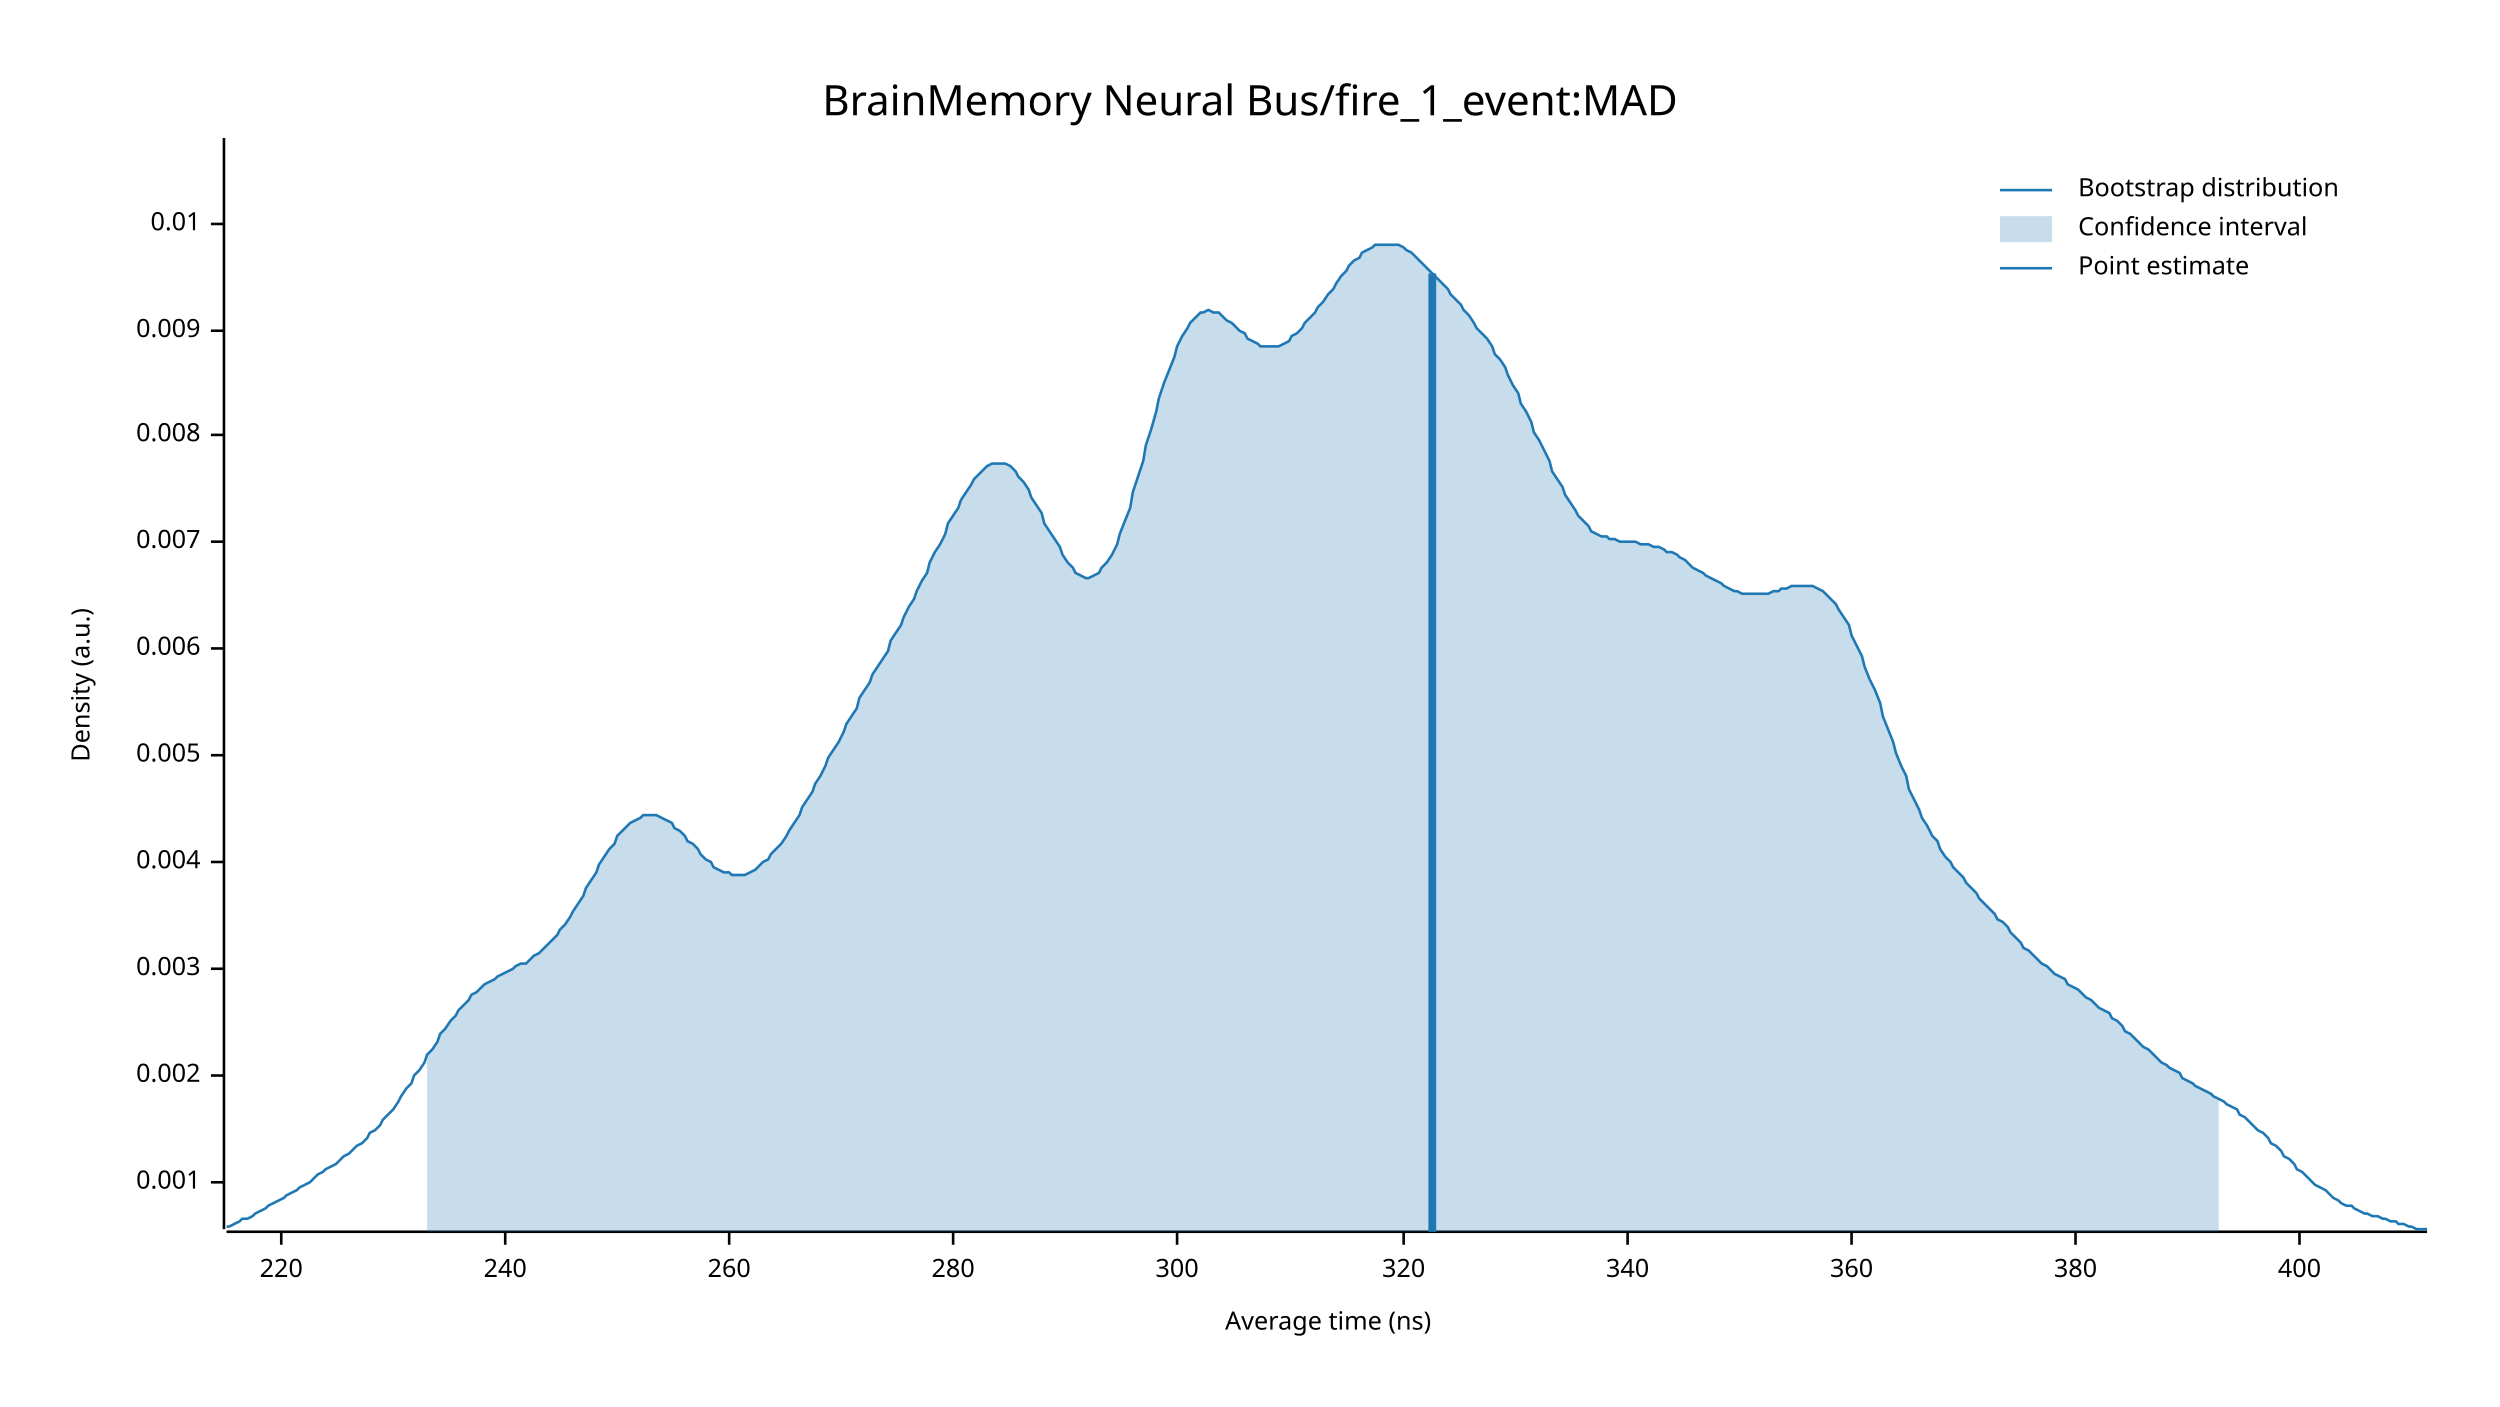
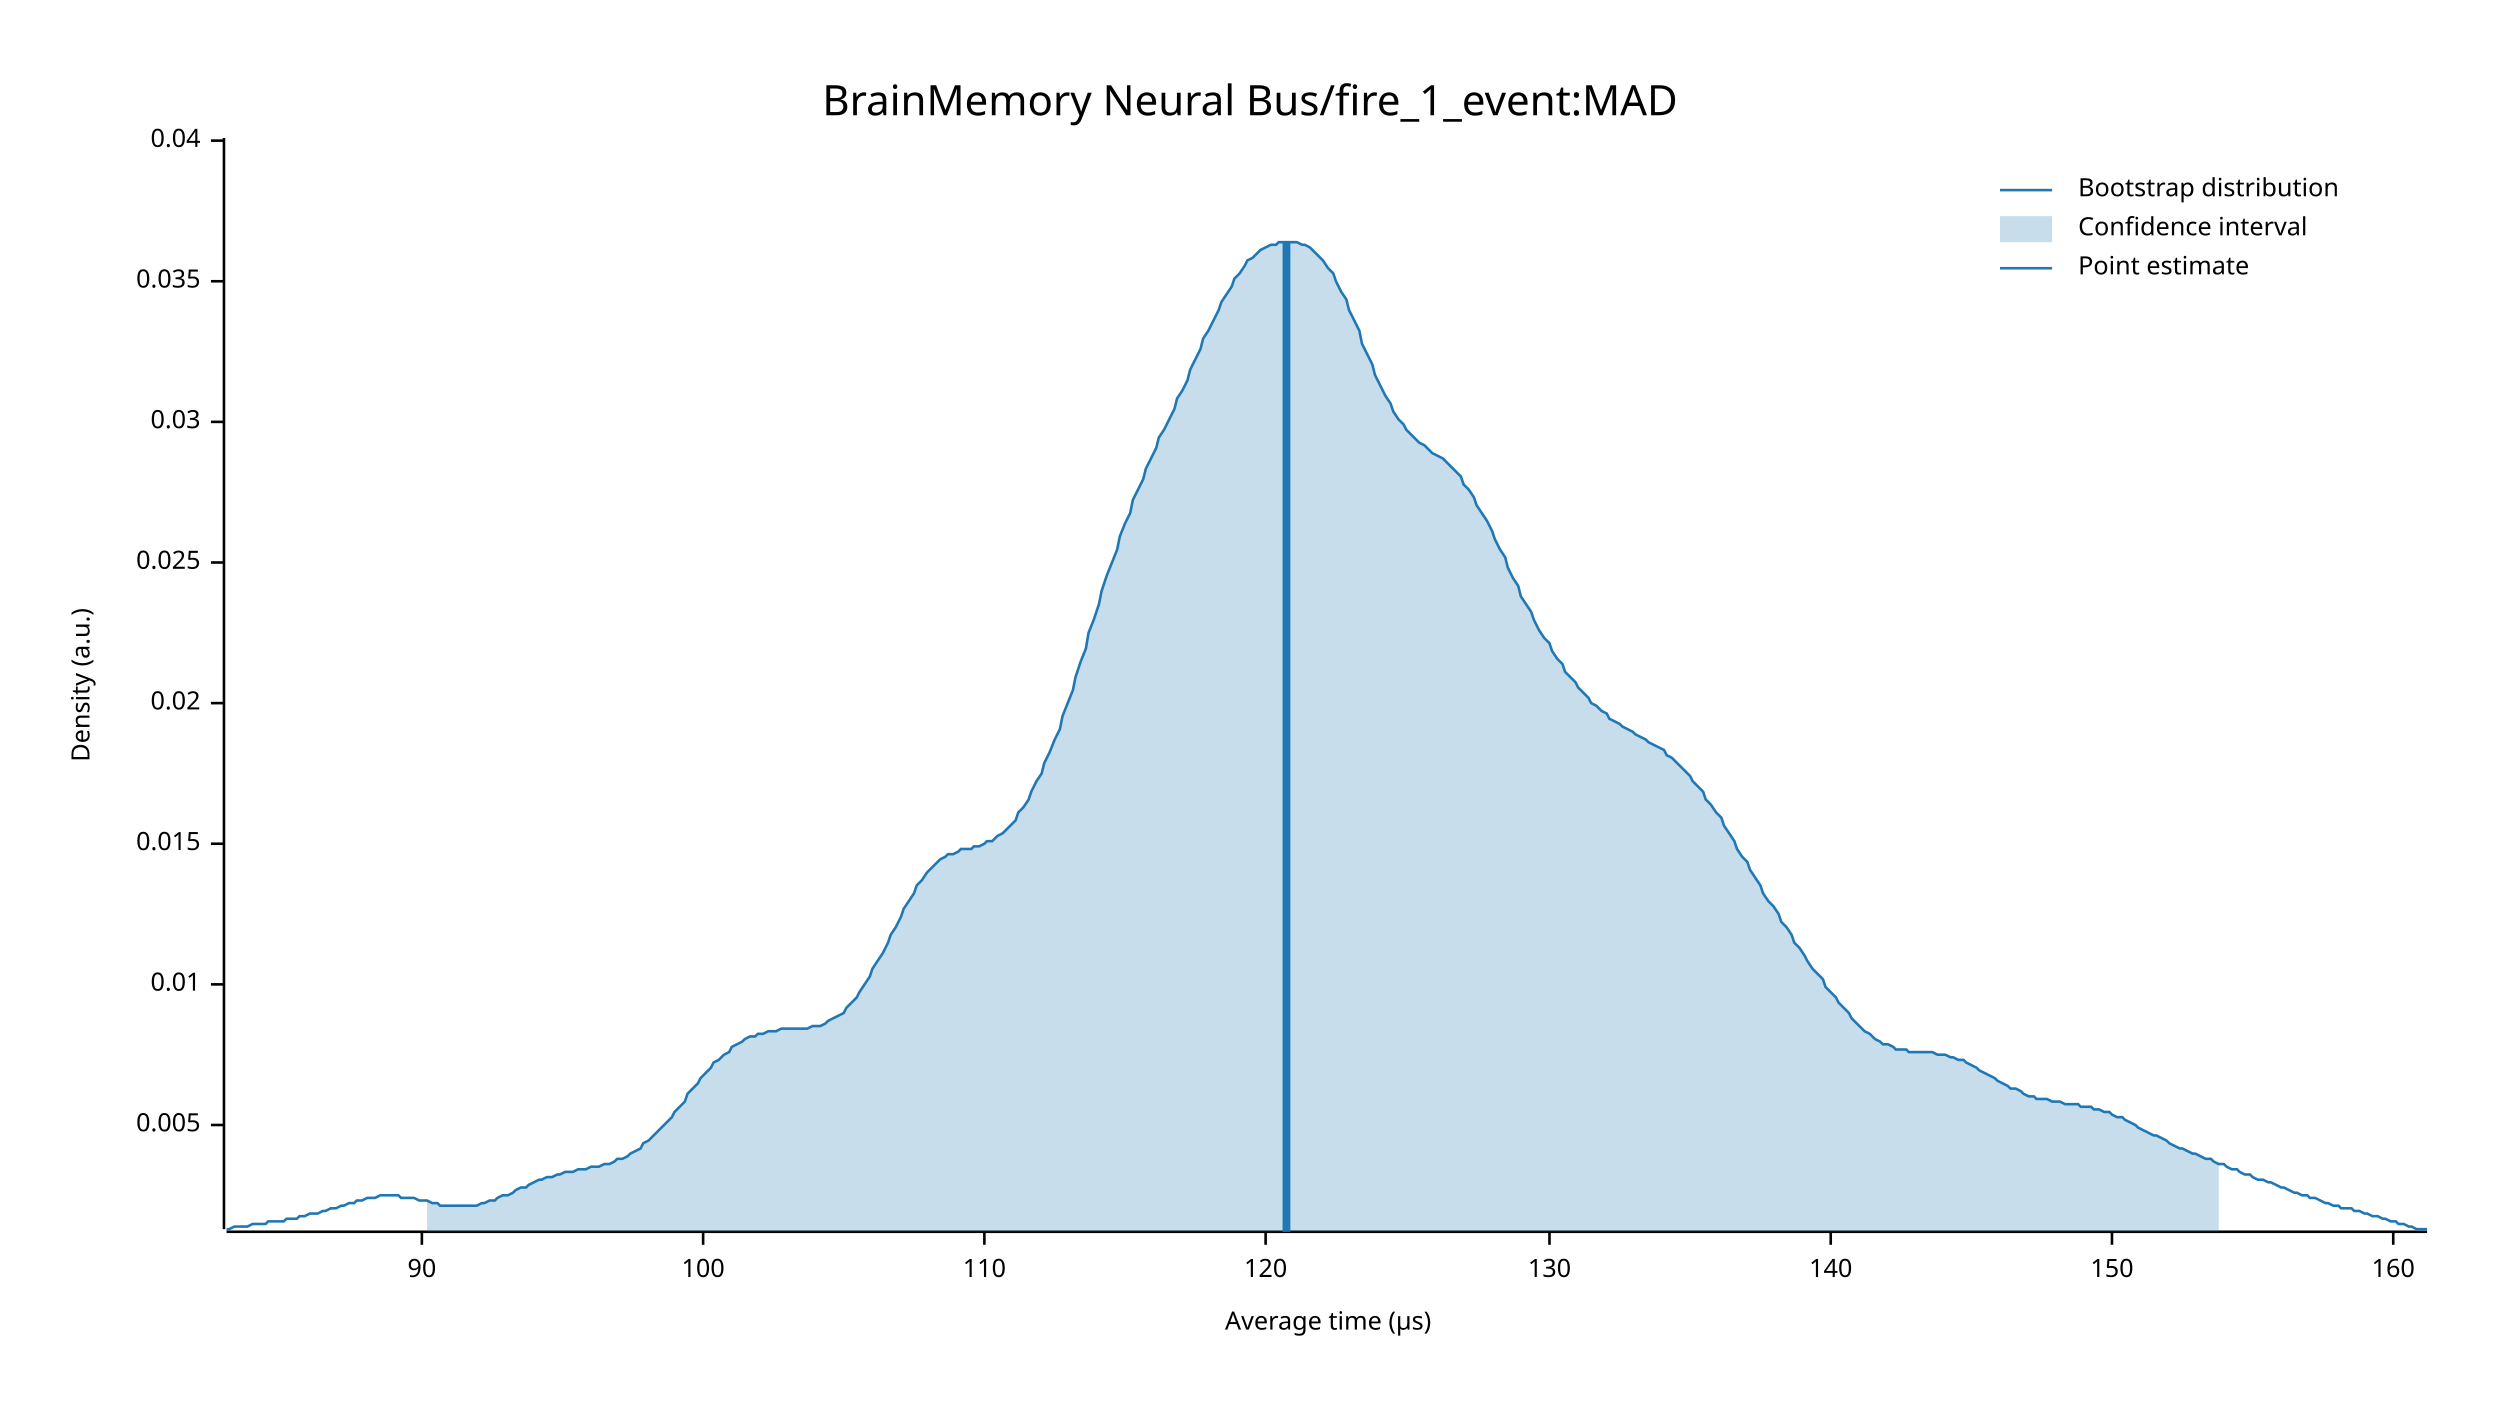
<svg xmlns="http://www.w3.org/2000/svg" width="960" height="540" viewBox="0 0 960 540">
  <text x="480" y="32" dy="0.76em" text-anchor="middle" font-family="sans-serif" font-size="16.129" opacity="1" fill="#000000">
BrainMemory Neural Bus/fire_1_event:MAD
</text>
  <text x="27" y="263" dy="0.76em" text-anchor="middle" font-family="sans-serif" font-size="9.677" opacity="1" fill="#000000" transform="rotate(270, 27, 263)">
Density (a.u.)
</text>
  <text x="510" y="513" dy="-0.5ex" text-anchor="middle" font-family="sans-serif" font-size="9.677" opacity="1" fill="#000000">
- Average time (ns)
+ Average time (µs)
</text>
  <polyline fill="none" opacity="1" stroke="#000000" stroke-width="1" points="86,53 86,472 " />
-   <text x="77" y="454" dy="0.5ex" text-anchor="end" font-family="sans-serif" font-size="9.677" opacity="1" fill="#000000">
- 0.001
- </text>
-   <polyline fill="none" opacity="1" stroke="#000000" stroke-width="1" points="81,454 86,454 " />
-   <text x="77" y="413" dy="0.5ex" text-anchor="end" font-family="sans-serif" font-size="9.677" opacity="1" fill="#000000">
- 0.002
- </text>
-   <polyline fill="none" opacity="1" stroke="#000000" stroke-width="1" points="81,413 86,413 " />
-   <text x="77" y="372" dy="0.5ex" text-anchor="end" font-family="sans-serif" font-size="9.677" opacity="1" fill="#000000">
- 0.003
- </text>
-   <polyline fill="none" opacity="1" stroke="#000000" stroke-width="1" points="81,372 86,372 " />
-   <text x="77" y="331" dy="0.5ex" text-anchor="end" font-family="sans-serif" font-size="9.677" opacity="1" fill="#000000">
- 0.004
- </text>
-   <polyline fill="none" opacity="1" stroke="#000000" stroke-width="1" points="81,331 86,331 " />
-   <text x="77" y="290" dy="0.5ex" text-anchor="end" font-family="sans-serif" font-size="9.677" opacity="1" fill="#000000">
+   <text x="77" y="432" dy="0.5ex" text-anchor="end" font-family="sans-serif" font-size="9.677" opacity="1" fill="#000000">
0.005
</text>
-   <polyline fill="none" opacity="1" stroke="#000000" stroke-width="1" points="81,290 86,290 " />
-   <text x="77" y="249" dy="0.5ex" text-anchor="end" font-family="sans-serif" font-size="9.677" opacity="1" fill="#000000">
- 0.006
- </text>
-   <polyline fill="none" opacity="1" stroke="#000000" stroke-width="1" points="81,249 86,249 " />
-   <text x="77" y="208" dy="0.5ex" text-anchor="end" font-family="sans-serif" font-size="9.677" opacity="1" fill="#000000">
- 0.007
- </text>
-   <polyline fill="none" opacity="1" stroke="#000000" stroke-width="1" points="81,208 86,208 " />
-   <text x="77" y="167" dy="0.5ex" text-anchor="end" font-family="sans-serif" font-size="9.677" opacity="1" fill="#000000">
- 0.008
- </text>
-   <polyline fill="none" opacity="1" stroke="#000000" stroke-width="1" points="81,167 86,167 " />
-   <text x="77" y="127" dy="0.5ex" text-anchor="end" font-family="sans-serif" font-size="9.677" opacity="1" fill="#000000">
- 0.009
- </text>
-   <polyline fill="none" opacity="1" stroke="#000000" stroke-width="1" points="81,127 86,127 " />
-   <text x="77" y="86" dy="0.5ex" text-anchor="end" font-family="sans-serif" font-size="9.677" opacity="1" fill="#000000">
+   <polyline fill="none" opacity="1" stroke="#000000" stroke-width="1" points="81,432 86,432 " />
+   <text x="77" y="378" dy="0.5ex" text-anchor="end" font-family="sans-serif" font-size="9.677" opacity="1" fill="#000000">
0.01
</text>
-   <polyline fill="none" opacity="1" stroke="#000000" stroke-width="1" points="81,86 86,86 " />
+   <polyline fill="none" opacity="1" stroke="#000000" stroke-width="1" points="81,378 86,378 " />
+   <text x="77" y="324" dy="0.5ex" text-anchor="end" font-family="sans-serif" font-size="9.677" opacity="1" fill="#000000">
+ 0.015
+ </text>
+   <polyline fill="none" opacity="1" stroke="#000000" stroke-width="1" points="81,324 86,324 " />
+   <text x="77" y="270" dy="0.5ex" text-anchor="end" font-family="sans-serif" font-size="9.677" opacity="1" fill="#000000">
+ 0.02
+ </text>
+   <polyline fill="none" opacity="1" stroke="#000000" stroke-width="1" points="81,270 86,270 " />
+   <text x="77" y="216" dy="0.5ex" text-anchor="end" font-family="sans-serif" font-size="9.677" opacity="1" fill="#000000">
+ 0.025
+ </text>
+   <polyline fill="none" opacity="1" stroke="#000000" stroke-width="1" points="81,216 86,216 " />
+   <text x="77" y="162" dy="0.5ex" text-anchor="end" font-family="sans-serif" font-size="9.677" opacity="1" fill="#000000">
+ 0.03
+ </text>
+   <polyline fill="none" opacity="1" stroke="#000000" stroke-width="1" points="81,162 86,162 " />
+   <text x="77" y="108" dy="0.5ex" text-anchor="end" font-family="sans-serif" font-size="9.677" opacity="1" fill="#000000">
+ 0.035
+ </text>
+   <polyline fill="none" opacity="1" stroke="#000000" stroke-width="1" points="81,108 86,108 " />
+   <text x="77" y="54" dy="0.5ex" text-anchor="end" font-family="sans-serif" font-size="9.677" opacity="1" fill="#000000">
+ 0.04
+ </text>
+   <polyline fill="none" opacity="1" stroke="#000000" stroke-width="1" points="81,54 86,54 " />
  <polyline fill="none" opacity="1" stroke="#000000" stroke-width="1" points="87,473 932,473 " />
-   <text x="108" y="483" dy="0.76em" text-anchor="middle" font-family="sans-serif" font-size="9.677" opacity="1" fill="#000000">
- 220
+   <text x="162" y="483" dy="0.76em" text-anchor="middle" font-family="sans-serif" font-size="9.677" opacity="1" fill="#000000">
+ 90
</text>
-   <polyline fill="none" opacity="1" stroke="#000000" stroke-width="1" points="108,473 108,478 " />
-   <text x="194" y="483" dy="0.76em" text-anchor="middle" font-family="sans-serif" font-size="9.677" opacity="1" fill="#000000">
- 240
+   <polyline fill="none" opacity="1" stroke="#000000" stroke-width="1" points="162,473 162,478 " />
+   <text x="270" y="483" dy="0.76em" text-anchor="middle" font-family="sans-serif" font-size="9.677" opacity="1" fill="#000000">
+ 100
</text>
-   <polyline fill="none" opacity="1" stroke="#000000" stroke-width="1" points="194,473 194,478 " />
-   <text x="280" y="483" dy="0.76em" text-anchor="middle" font-family="sans-serif" font-size="9.677" opacity="1" fill="#000000">
- 260
+   <polyline fill="none" opacity="1" stroke="#000000" stroke-width="1" points="270,473 270,478 " />
+   <text x="378" y="483" dy="0.76em" text-anchor="middle" font-family="sans-serif" font-size="9.677" opacity="1" fill="#000000">
+ 110
</text>
-   <polyline fill="none" opacity="1" stroke="#000000" stroke-width="1" points="280,473 280,478 " />
-   <text x="366" y="483" dy="0.76em" text-anchor="middle" font-family="sans-serif" font-size="9.677" opacity="1" fill="#000000">
- 280
+   <polyline fill="none" opacity="1" stroke="#000000" stroke-width="1" points="378,473 378,478 " />
+   <text x="486" y="483" dy="0.76em" text-anchor="middle" font-family="sans-serif" font-size="9.677" opacity="1" fill="#000000">
+ 120
</text>
-   <polyline fill="none" opacity="1" stroke="#000000" stroke-width="1" points="366,473 366,478 " />
-   <text x="452" y="483" dy="0.76em" text-anchor="middle" font-family="sans-serif" font-size="9.677" opacity="1" fill="#000000">
- 300
+   <polyline fill="none" opacity="1" stroke="#000000" stroke-width="1" points="486,473 486,478 " />
+   <text x="595" y="483" dy="0.76em" text-anchor="middle" font-family="sans-serif" font-size="9.677" opacity="1" fill="#000000">
+ 130
</text>
-   <polyline fill="none" opacity="1" stroke="#000000" stroke-width="1" points="452,473 452,478 " />
-   <text x="539" y="483" dy="0.76em" text-anchor="middle" font-family="sans-serif" font-size="9.677" opacity="1" fill="#000000">
- 320
+   <polyline fill="none" opacity="1" stroke="#000000" stroke-width="1" points="595,473 595,478 " />
+   <text x="703" y="483" dy="0.76em" text-anchor="middle" font-family="sans-serif" font-size="9.677" opacity="1" fill="#000000">
+ 140
</text>
-   <polyline fill="none" opacity="1" stroke="#000000" stroke-width="1" points="539,473 539,478 " />
-   <text x="625" y="483" dy="0.76em" text-anchor="middle" font-family="sans-serif" font-size="9.677" opacity="1" fill="#000000">
- 340
+   <polyline fill="none" opacity="1" stroke="#000000" stroke-width="1" points="703,473 703,478 " />
+   <text x="811" y="483" dy="0.76em" text-anchor="middle" font-family="sans-serif" font-size="9.677" opacity="1" fill="#000000">
+ 150
</text>
-   <polyline fill="none" opacity="1" stroke="#000000" stroke-width="1" points="625,473 625,478 " />
-   <text x="711" y="483" dy="0.76em" text-anchor="middle" font-family="sans-serif" font-size="9.677" opacity="1" fill="#000000">
- 360
+   <polyline fill="none" opacity="1" stroke="#000000" stroke-width="1" points="811,473 811,478 " />
+   <text x="919" y="483" dy="0.76em" text-anchor="middle" font-family="sans-serif" font-size="9.677" opacity="1" fill="#000000">
+ 160
</text>
-   <polyline fill="none" opacity="1" stroke="#000000" stroke-width="1" points="711,473 711,478 " />
-   <text x="797" y="483" dy="0.76em" text-anchor="middle" font-family="sans-serif" font-size="9.677" opacity="1" fill="#000000">
- 380
- </text>
-   <polyline fill="none" opacity="1" stroke="#000000" stroke-width="1" points="797,473 797,478 " />
-   <text x="883" y="483" dy="0.76em" text-anchor="middle" font-family="sans-serif" font-size="9.677" opacity="1" fill="#000000">
- 400
- </text>
-   <polyline fill="none" opacity="1" stroke="#000000" stroke-width="1" points="883,473 883,478 " />
-   <polyline fill="none" opacity="1" stroke="#1F78B4" stroke-width="1" points="87,471 88,471 90,470 92,469 93,468 95,468 97,467 98,466 100,465 102,464 103,463 105,462 107,461 109,460 110,459 112,458 114,457 115,456 117,455 119,454 120,453 122,451 124,450 125,449 127,448 129,447 131,445 132,444 134,443 136,441 137,440 139,439 141,437 142,435 144,434 146,432 147,430 149,428 151,426 153,423 154,421 156,418 158,416 159,413 161,411 163,408 164,405 166,403 168,400 169,397 171,395 173,392 175,390 176,388 178,386 180,384 181,382 183,381 185,379 186,378 188,377 190,376 191,375 193,374 195,373 197,372 198,371 200,370 202,370 203,369 205,367 207,366 208,365 210,363 212,361 214,359 215,357 217,355 219,352 220,350 222,347 224,344 225,341 227,338 229,335 230,332 232,329 234,326 236,324 237,321 239,319 241,317 242,316 244,315 246,314 247,313 249,313 251,313 252,313 254,314 256,315 258,316 259,318 261,319 263,321 264,323 266,324 268,326 269,328 271,330 273,331 274,333 276,334 278,335 280,335 281,336 283,336 285,336 286,336 288,335 290,334 291,333 293,331 295,330 296,328 298,326 300,324 302,321 303,319 305,316 307,313 308,310 310,307 312,304 313,301 315,298 317,294 318,291 320,288 322,285 324,281 325,278 327,275 329,272 330,268 332,265 334,262 335,259 337,256 339,253 341,250 342,246 344,243 346,240 347,237 349,233 351,230 352,227 354,223 356,220 357,216 359,212 361,209 363,205 364,201 366,198 368,195 369,192 371,189 373,186 374,184 376,182 378,180 379,179 381,178 383,178 385,178 386,178 388,179 390,181 391,183 393,185 395,188 396,191 398,194 400,197 401,201 403,204 405,207 407,210 408,213 410,216 412,218 413,220 415,221 417,222 418,222 420,221 422,220 423,218 425,216 427,213 429,209 430,205 432,200 434,195 435,189 437,183 439,177 440,171 442,165 444,158 445,153 447,147 449,142 451,137 452,133 454,129 456,126 457,124 459,122 461,120 462,120 464,119 466,120 468,120 469,121 471,123 473,124 474,125 476,127 478,128 479,130 481,131 483,132 484,133 486,133 488,133 490,133 491,133 493,132 495,131 496,129 498,128 500,126 501,124 503,122 505,120 506,118 508,116 510,113 512,111 513,109 515,106 517,104 518,102 520,100 522,99 523,97 525,96 527,95 528,94 530,94 532,94 534,94 535,94 537,94 539,95 540,96 542,97 544,99 545,100 547,102 549,104 550,105 552,107 554,109 556,111 557,113 559,115 561,117 562,119 564,121 566,124 567,126 569,128 571,130 573,133 574,136 576,138 578,141 579,144 581,148 583,151 584,155 586,158 588,162 589,166 591,169 593,173 595,177 596,181 598,184 600,187 601,190 603,193 605,196 606,198 608,200 610,202 611,204 613,205 615,206 617,206 618,207 620,207 622,208 623,208 625,208 627,208 628,208 630,209 632,209 633,209 635,210 637,210 639,211 640,212 642,212 644,213 645,214 647,215 649,217 650,218 652,219 654,220 655,221 657,222 659,223 661,224 662,225 664,226 666,227 667,227 669,228 671,228 672,228 674,228 676,228 677,228 679,228 681,227 683,227 684,226 686,226 688,225 689,225 691,225 693,225 694,225 696,225 698,226 700,227 701,228 703,230 705,232 706,234 708,237 710,240 711,244 713,248 715,252 716,256 718,261 720,265 722,270 723,275 725,280 727,285 728,289 730,294 732,298 733,303 735,307 737,311 738,314 740,317 742,321 744,323 745,326 747,329 749,331 750,333 752,335 754,337 755,339 757,341 759,343 760,345 762,347 764,349 766,351 767,353 769,354 771,356 772,358 774,360 776,362 777,364 779,365 781,367 782,368 784,370 786,371 788,373 789,374 791,375 793,376 794,378 796,379 798,380 799,381 801,383 803,384 804,385 806,387 808,388 810,389 811,391 813,392 815,394 816,396 818,397 820,399 821,400 823,402 825,403 827,405 828,406 830,408 832,409 833,410 835,411 837,412 838,414 840,415 842,416 843,417 845,418 847,419 849,420 850,421 852,422 854,423 855,424 857,425 859,426 860,428 862,429 864,431 865,432 867,434 869,435 871,437 872,439 874,440 876,442 877,444 879,445 881,447 882,449 884,450 886,452 887,453 889,455 891,456 893,457 894,458 896,460 898,461 899,462 901,463 903,463 904,464 906,465 908,466 909,466 911,467 913,467 915,468 916,468 918,469 920,469 921,470 923,470 925,471 926,471 928,472 930,472 932,472 " />
-   <polygon opacity="0.25" fill="#1F78B4" points="164,405 166,403 168,400 169,397 171,395 173,392 175,390 176,388 178,386 180,384 181,382 183,381 185,379 186,378 188,377 190,376 191,375 193,374 195,373 197,372 198,371 200,370 202,370 203,369 205,367 207,366 208,365 210,363 212,361 214,359 215,357 217,355 219,352 220,350 222,347 224,344 225,341 227,338 229,335 230,332 232,329 234,326 236,324 237,321 239,319 241,317 242,316 244,315 246,314 247,313 249,313 251,313 252,313 254,314 256,315 258,316 259,318 261,319 263,321 264,323 266,324 268,326 269,328 271,330 273,331 274,333 276,334 278,335 280,335 281,336 283,336 285,336 286,336 288,335 290,334 291,333 293,331 295,330 296,328 298,326 300,324 302,321 303,319 305,316 307,313 308,310 310,307 312,304 313,301 315,298 317,294 318,291 320,288 322,285 324,281 325,278 327,275 329,272 330,268 332,265 334,262 335,259 337,256 339,253 341,250 342,246 344,243 346,240 347,237 349,233 351,230 352,227 354,223 356,220 357,216 359,212 361,209 363,205 364,201 366,198 368,195 369,192 371,189 373,186 374,184 376,182 378,180 379,179 381,178 383,178 385,178 386,178 388,179 390,181 391,183 393,185 395,188 396,191 398,194 400,197 401,201 403,204 405,207 407,210 408,213 410,216 412,218 413,220 415,221 417,222 418,222 420,221 422,220 423,218 425,216 427,213 429,209 430,205 432,200 434,195 435,189 437,183 439,177 440,171 442,165 444,158 445,153 447,147 449,142 451,137 452,133 454,129 456,126 457,124 459,122 461,120 462,120 464,119 466,120 468,120 469,121 471,123 473,124 474,125 476,127 478,128 479,130 481,131 483,132 484,133 486,133 488,133 490,133 491,133 493,132 495,131 496,129 498,128 500,126 501,124 503,122 505,120 506,118 508,116 510,113 512,111 513,109 515,106 517,104 518,102 520,100 522,99 523,97 525,96 527,95 528,94 530,94 532,94 534,94 535,94 537,94 539,95 540,96 542,97 544,99 545,100 547,102 549,104 550,105 552,107 554,109 556,111 557,113 559,115 561,117 562,119 564,121 566,124 567,126 569,128 571,130 573,133 574,136 576,138 578,141 579,144 581,148 583,151 584,155 586,158 588,162 589,166 591,169 593,173 595,177 596,181 598,184 600,187 601,190 603,193 605,196 606,198 608,200 610,202 611,204 613,205 615,206 617,206 618,207 620,207 622,208 623,208 625,208 627,208 628,208 630,209 632,209 633,209 635,210 637,210 639,211 640,212 642,212 644,213 645,214 647,215 649,217 650,218 652,219 654,220 655,221 657,222 659,223 661,224 662,225 664,226 666,227 667,227 669,228 671,228 672,228 674,228 676,228 677,228 679,228 681,227 683,227 684,226 686,226 688,225 689,225 691,225 693,225 694,225 696,225 698,226 700,227 701,228 703,230 705,232 706,234 708,237 710,240 711,244 713,248 715,252 716,256 718,261 720,265 722,270 723,275 725,280 727,285 728,289 730,294 732,298 733,303 735,307 737,311 738,314 740,317 742,321 744,323 745,326 747,329 749,331 750,333 752,335 754,337 755,339 757,341 759,343 760,345 762,347 764,349 766,351 767,353 769,354 771,356 772,358 774,360 776,362 777,364 779,365 781,367 782,368 784,370 786,371 788,373 789,374 791,375 793,376 794,378 796,379 798,380 799,381 801,383 803,384 804,385 806,387 808,388 810,389 811,391 813,392 815,394 816,396 818,397 820,399 821,400 823,402 825,403 827,405 828,406 830,408 832,409 833,410 835,411 837,412 838,414 840,415 842,416 843,417 845,418 847,419 849,420 850,421 852,422 852,473 164,473 " />
-   <polyline fill="none" opacity="1" stroke="#1F78B4" stroke-width="3" points="550,473 550,105 " />
+   <polyline fill="none" opacity="1" stroke="#000000" stroke-width="1" points="919,473 919,478 " />
+   <polyline fill="none" opacity="1" stroke="#1F78B4" stroke-width="1" points="87,472 88,472 90,471 92,471 93,471 95,471 97,470 98,470 100,470 102,470 103,469 105,469 107,469 109,469 110,468 112,468 114,468 115,467 117,467 119,466 120,466 122,466 124,465 125,465 127,464 129,464 131,463 132,463 134,462 136,462 137,461 139,461 141,460 142,460 144,460 146,459 147,459 149,459 151,459 153,459 154,460 156,460 158,460 159,460 161,461 163,461 164,461 166,462 168,462 169,463 171,463 173,463 175,463 176,463 178,463 180,463 181,463 183,463 185,462 186,462 188,461 190,461 191,460 193,459 195,459 197,458 198,457 200,456 202,456 203,455 205,454 207,453 208,453 210,452 212,452 214,451 215,451 217,450 219,450 220,450 222,449 224,449 225,449 227,448 229,448 230,448 232,447 234,447 236,446 237,445 239,445 241,444 242,443 244,442 246,441 247,439 249,438 251,436 252,435 254,433 256,431 258,429 259,427 261,425 263,423 264,420 266,418 268,416 269,414 271,412 273,410 274,408 276,407 278,405 280,404 281,402 283,401 285,400 286,399 288,398 290,398 291,397 293,397 295,396 296,396 298,396 300,395 302,395 303,395 305,395 307,395 308,395 310,395 312,394 313,394 315,394 317,393 318,392 320,391 322,390 324,389 325,387 327,385 329,383 330,381 332,378 334,375 335,372 337,369 339,366 341,362 342,359 344,356 346,352 347,349 349,346 351,343 352,340 354,338 356,335 357,334 359,332 361,330 363,329 364,328 366,328 368,327 369,326 371,326 373,326 374,325 376,325 378,324 379,323 381,323 383,321 385,320 386,319 388,317 390,315 391,312 393,310 395,307 396,304 398,300 400,297 401,293 403,289 405,284 407,280 408,275 410,270 412,265 413,260 415,254 417,249 418,243 420,238 422,232 423,227 425,221 427,216 429,211 430,206 432,201 434,197 435,192 437,188 439,184 440,180 442,176 444,172 445,168 447,165 449,161 451,157 452,153 454,150 456,146 457,142 459,138 461,134 462,130 464,127 466,123 468,119 469,116 471,113 473,110 474,107 476,105 478,102 479,100 481,99 483,97 484,96 486,95 488,94 490,94 491,93 493,93 495,93 496,93 498,93 500,94 501,94 503,95 505,97 506,98 508,100 510,103 512,105 513,108 515,112 517,115 518,119 520,123 522,127 523,132 525,136 527,140 528,144 530,148 532,152 534,155 535,158 537,161 539,163 540,165 542,167 544,169 545,170 547,171 549,173 550,174 552,175 554,176 556,178 557,179 559,181 561,183 562,186 564,188 566,191 567,194 569,197 571,200 573,204 574,207 576,211 578,214 579,218 581,222 583,225 584,229 586,232 588,235 589,238 591,242 593,245 595,247 596,250 598,253 600,255 601,258 603,260 605,262 606,264 608,266 610,268 611,270 613,271 615,273 617,274 618,276 620,277 622,278 623,279 625,280 627,281 628,282 630,283 632,284 633,285 635,286 637,287 639,288 640,290 642,291 644,293 645,294 647,296 649,298 650,300 652,302 654,304 655,307 657,309 659,312 661,314 662,317 664,320 666,323 667,326 669,329 671,331 672,334 674,337 676,340 677,343 679,346 681,348 683,351 684,354 686,356 688,359 689,362 691,364 693,367 694,369 696,372 698,374 700,376 701,379 703,381 705,383 706,385 708,387 710,389 711,391 713,393 715,395 716,396 718,397 720,399 722,400 723,401 725,401 727,402 728,403 730,403 732,403 733,404 735,404 737,404 738,404 740,404 742,404 744,405 745,405 747,405 749,406 750,406 752,407 754,407 755,408 757,409 759,410 760,411 762,412 764,413 766,414 767,415 769,416 771,417 772,418 774,418 776,419 777,420 779,421 781,421 782,422 784,422 786,422 788,423 789,423 791,423 793,424 794,424 796,424 798,424 799,425 801,425 803,425 804,426 806,426 808,427 810,427 811,428 813,429 815,429 816,430 818,431 820,432 821,433 823,434 825,435 827,436 828,436 830,437 832,438 833,439 835,440 837,441 838,441 840,442 842,443 843,443 845,444 847,445 849,445 850,446 852,447 854,447 855,448 857,449 859,449 860,450 862,451 864,451 865,452 867,453 869,453 871,454 872,454 874,455 876,456 877,456 879,457 881,458 882,458 884,459 886,459 887,460 889,460 891,461 893,462 894,462 896,463 898,463 899,464 901,464 903,464 904,465 906,465 908,466 909,466 911,467 913,467 915,468 916,468 918,469 920,469 921,470 923,470 925,471 926,471 928,472 930,472 932,472 " />
+   <polygon opacity="0.25" fill="#1F78B4" points="164,461 166,462 168,462 169,463 171,463 173,463 175,463 176,463 178,463 180,463 181,463 183,463 185,462 186,462 188,461 190,461 191,460 193,459 195,459 197,458 198,457 200,456 202,456 203,455 205,454 207,453 208,453 210,452 212,452 214,451 215,451 217,450 219,450 220,450 222,449 224,449 225,449 227,448 229,448 230,448 232,447 234,447 236,446 237,445 239,445 241,444 242,443 244,442 246,441 247,439 249,438 251,436 252,435 254,433 256,431 258,429 259,427 261,425 263,423 264,420 266,418 268,416 269,414 271,412 273,410 274,408 276,407 278,405 280,404 281,402 283,401 285,400 286,399 288,398 290,398 291,397 293,397 295,396 296,396 298,396 300,395 302,395 303,395 305,395 307,395 308,395 310,395 312,394 313,394 315,394 317,393 318,392 320,391 322,390 324,389 325,387 327,385 329,383 330,381 332,378 334,375 335,372 337,369 339,366 341,362 342,359 344,356 346,352 347,349 349,346 351,343 352,340 354,338 356,335 357,334 359,332 361,330 363,329 364,328 366,328 368,327 369,326 371,326 373,326 374,325 376,325 378,324 379,323 381,323 383,321 385,320 386,319 388,317 390,315 391,312 393,310 395,307 396,304 398,300 400,297 401,293 403,289 405,284 407,280 408,275 410,270 412,265 413,260 415,254 417,249 418,243 420,238 422,232 423,227 425,221 427,216 429,211 430,206 432,201 434,197 435,192 437,188 439,184 440,180 442,176 444,172 445,168 447,165 449,161 451,157 452,153 454,150 456,146 457,142 459,138 461,134 462,130 464,127 466,123 468,119 469,116 471,113 473,110 474,107 476,105 478,102 479,100 481,99 483,97 484,96 486,95 488,94 490,94 491,93 493,93 495,93 496,93 498,93 500,94 501,94 503,95 505,97 506,98 508,100 510,103 512,105 513,108 515,112 517,115 518,119 520,123 522,127 523,132 525,136 527,140 528,144 530,148 532,152 534,155 535,158 537,161 539,163 540,165 542,167 544,169 545,170 547,171 549,173 550,174 552,175 554,176 556,178 557,179 559,181 561,183 562,186 564,188 566,191 567,194 569,197 571,200 573,204 574,207 576,211 578,214 579,218 581,222 583,225 584,229 586,232 588,235 589,238 591,242 593,245 595,247 596,250 598,253 600,255 601,258 603,260 605,262 606,264 608,266 610,268 611,270 613,271 615,273 617,274 618,276 620,277 622,278 623,279 625,280 627,281 628,282 630,283 632,284 633,285 635,286 637,287 639,288 640,290 642,291 644,293 645,294 647,296 649,298 650,300 652,302 654,304 655,307 657,309 659,312 661,314 662,317 664,320 666,323 667,326 669,329 671,331 672,334 674,337 676,340 677,343 679,346 681,348 683,351 684,354 686,356 688,359 689,362 691,364 693,367 694,369 696,372 698,374 700,376 701,379 703,381 705,383 706,385 708,387 710,389 711,391 713,393 715,395 716,396 718,397 720,399 722,400 723,401 725,401 727,402 728,403 730,403 732,403 733,404 735,404 737,404 738,404 740,404 742,404 744,405 745,405 747,405 749,406 750,406 752,407 754,407 755,408 757,409 759,410 760,411 762,412 764,413 766,414 767,415 769,416 771,417 772,418 774,418 776,419 777,420 779,421 781,421 782,422 784,422 786,422 788,423 789,423 791,423 793,424 794,424 796,424 798,424 799,425 801,425 803,425 804,426 806,426 808,427 810,427 811,428 813,429 815,429 816,430 818,431 820,432 821,433 823,434 825,435 827,436 828,436 830,437 832,438 833,439 835,440 837,441 838,441 840,442 842,443 843,443 845,444 847,445 849,445 850,446 852,447 852,473 164,473 " />
+   <polyline fill="none" opacity="1" stroke="#1F78B4" stroke-width="3" points="494,473 494,93 " />
  <text x="798" y="68" dy="0.76em" text-anchor="start" font-family="sans-serif" font-size="9.677" opacity="1" fill="#000000">
Bootstrap distribution
</text>
  <text x="798" y="83" dy="0.76em" text-anchor="start" font-family="sans-serif" font-size="9.677" opacity="1" fill="#000000">
Confidence interval
</text>
  <text x="798" y="98" dy="0.76em" text-anchor="start" font-family="sans-serif" font-size="9.677" opacity="1" fill="#000000">
Point estimate
</text>
  <polyline fill="none" opacity="1" stroke="#1F78B4" stroke-width="1" points="768,73 788,73 " />
  <rect x="768" y="83" width="20" height="10" opacity="0.25" fill="#1F78B4" stroke="none" />
  <polyline fill="none" opacity="1" stroke="#1F78B4" stroke-width="1" points="768,103 788,103 " />
</svg>
